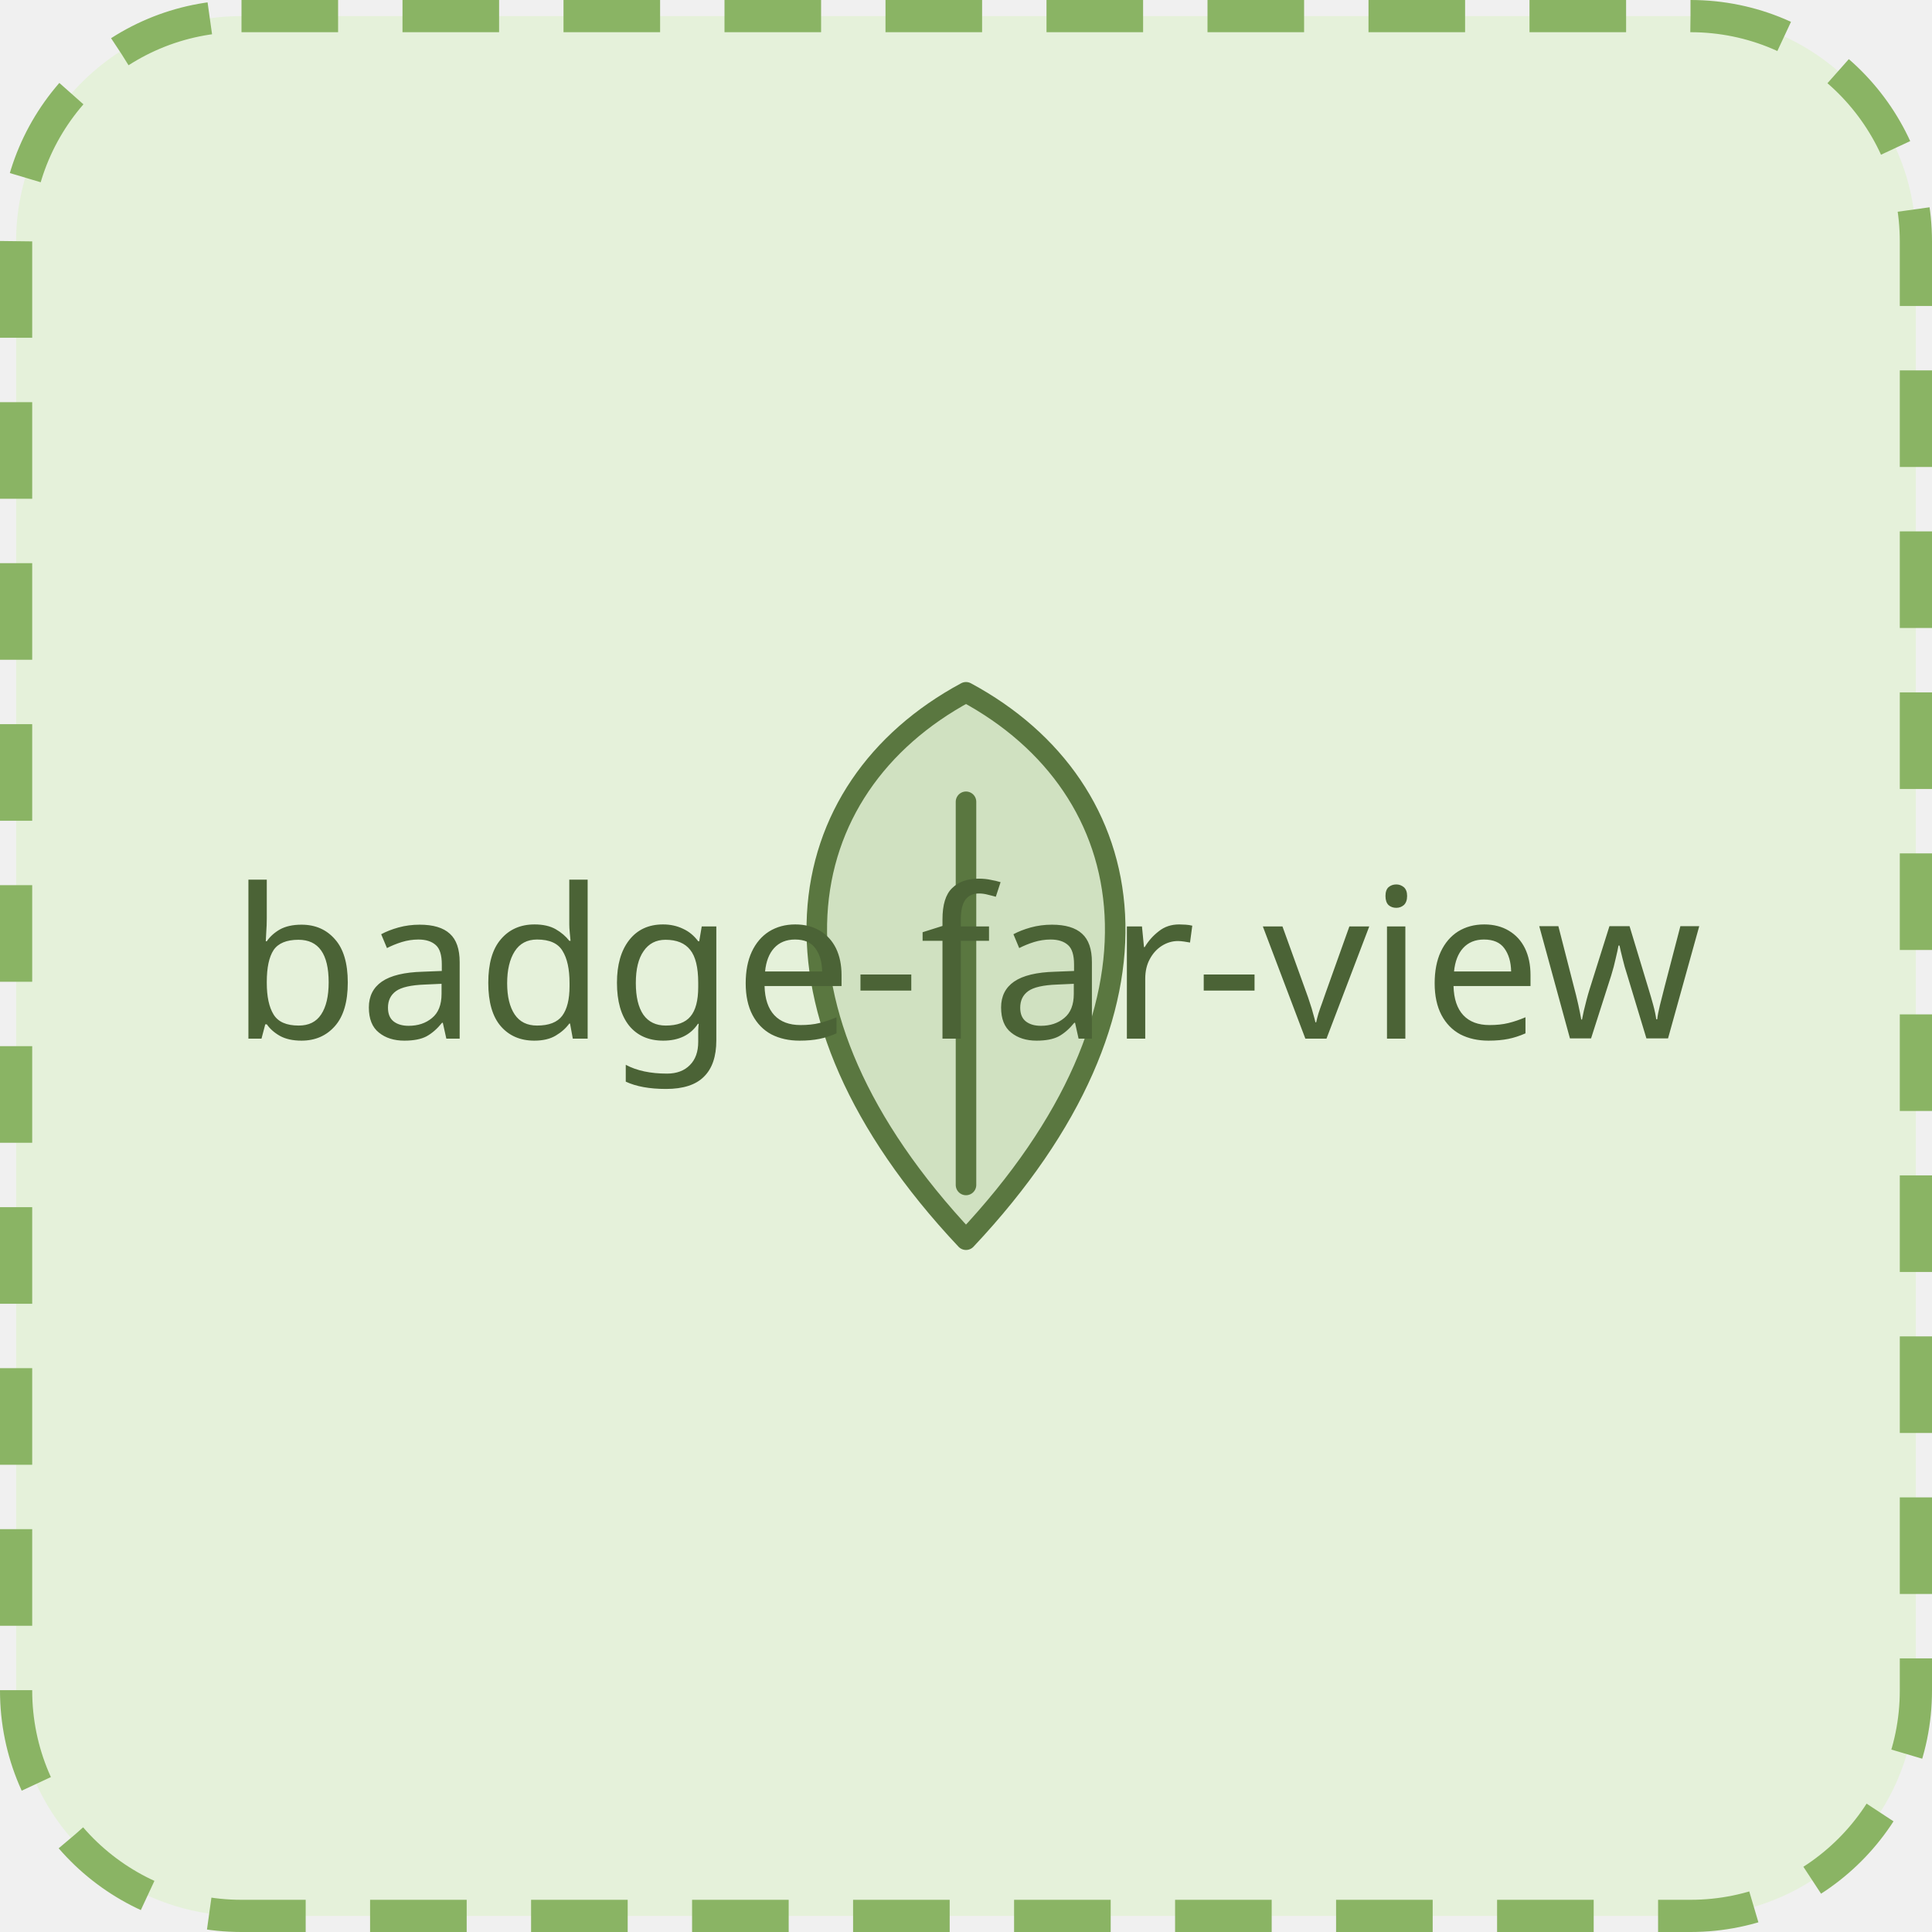
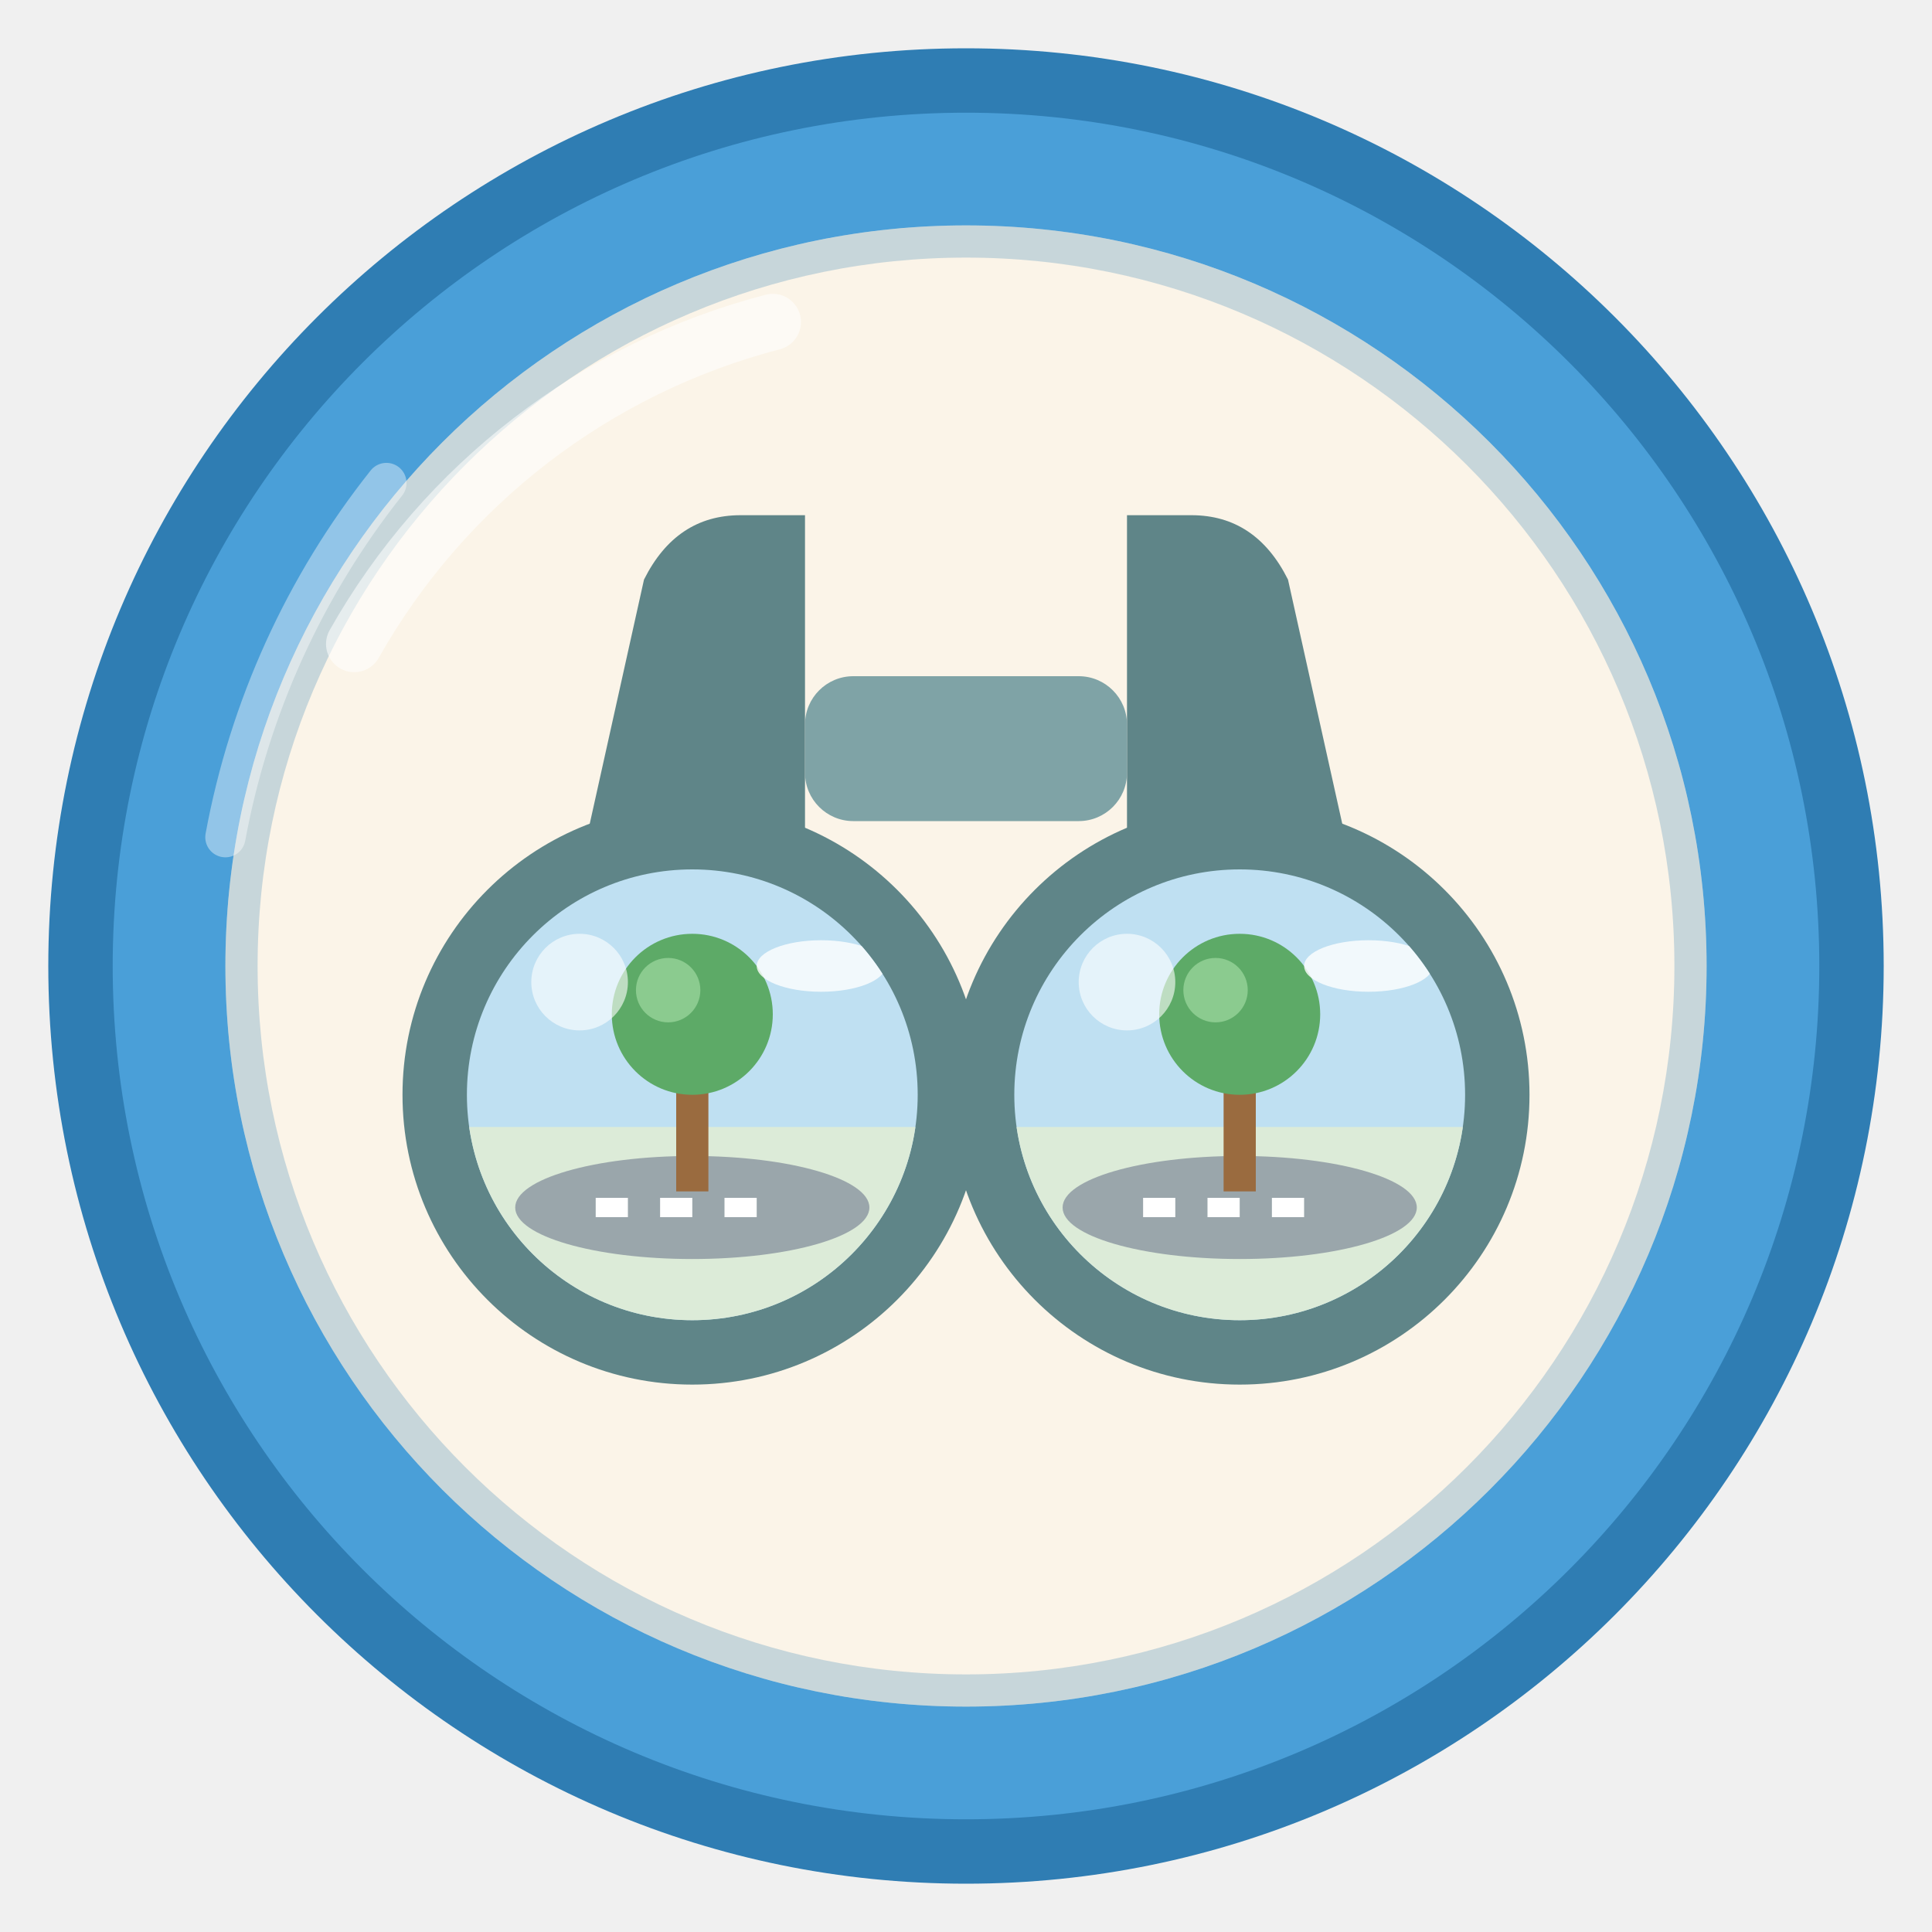
- <svg xmlns="http://www.w3.org/2000/svg" width="120" height="120" viewBox="0 0 120 120">
-   <rect x="1" y="1" width="118" height="118" rx="14" fill="hsl(92 45% 90%)" stroke="hsl(92 35% 55%)" stroke-width="2" stroke-dasharray="6 4" />
-   <g transform="translate(39.6 39.6) scale(0.425)" fill="hsl(92 35% 82%)" stroke="hsl(92 30% 36%)" stroke-width="3" stroke-linejoin="round" stroke-linecap="round">
-     <path d="M48 8C74 22 80 54 48 88C16 54 22 22 48 8Z" />
-     <path d="M48 24V80" fill="none" />
+ <svg xmlns="http://www.w3.org/2000/svg" width="120" height="120" viewBox="0 0 120 120" role="img">
+   <circle cx="60" cy="60" r="57" fill="#2f7db3" />
+   <circle cx="60" cy="60" r="53" fill="#4a9fd8" />
+   <circle cx="60" cy="60" r="46" fill="#fbf4e8" />
+   <circle cx="60" cy="60" r="45" fill="none" stroke="#2f7db3" stroke-opacity=".25" stroke-width="2" />
+   <path d="M22 40A42 42 0 0 1 48 20" fill="none" stroke="#fff" stroke-opacity=".55" stroke-width="3.5" stroke-linecap="round" />
+   <path d="M14 52A50 50 0 0 1 24 30" fill="none" stroke="#fff" stroke-opacity=".4" stroke-width="2.5" stroke-linecap="round" />
+   <defs>
+     <clipPath id="bfv1">
+       <circle cx="43" cy="68" r="14" />
+     </clipPath>
+     <clipPath id="bfv2">
+       <circle cx="77" cy="68" r="14" />
+     </clipPath>
+   </defs>
+   <path d="M36 54L40 36Q42 32 46 32L50 32L50 54ZM84 54L80 36Q78 32 74 32L70 32L70 54Z" fill="#5f8588" />
+   <rect x="50" y="42" width="20" height="9" rx="3" fill="#7FA3A6" />
+   <circle cx="43" cy="68" r="18" fill="#5f8588" />
+   <circle cx="77" cy="68" r="18" fill="#5f8588" />
+   <circle cx="43" cy="68" r="14" fill="#bfe0f2" />
+   <circle cx="77" cy="68" r="14" fill="#bfe0f2" />
+   <g clip-path="url(#bfv1)">
+     <rect x="27" y="70" width="32" height="16" rx="0" fill="#dcebd8" />
+     <ellipse cx="43" cy="75" rx="11" ry="3.2" fill="#9aa6ab" />
+     <path d="M37 75h12" stroke="#fff" stroke-width="1.2" stroke-dasharray="2 2" />
+     <rect x="42" y="66" width="2" height="8" rx="0" fill="#9A6B3F" />
+     <circle cx="43" cy="63" r="5" fill="#5DAA67" />
+     <circle cx="41.5" cy="61.5" r="2" fill="#8BCB8F" />
+     <ellipse cx="51" cy="60" rx="4" ry="1.6" fill="#fff" opacity=".8" />
  </g>
-   <text dominant-baseline="middle" x="50%" y="50%" text-anchor="middle" font-family="sans-serif" font-size="13" fill="hsl(92 30% 30%)">badge-far-view</text>
+   <g clip-path="url(#bfv2)">
+     <rect x="61" y="70" width="32" height="16" rx="0" fill="#dcebd8" />
+     <ellipse cx="77" cy="75" rx="11" ry="3.2" fill="#9aa6ab" />
+     <path d="M71 75h12" stroke="#fff" stroke-width="1.2" stroke-dasharray="2 2" />
+     <rect x="76" y="66" width="2" height="8" rx="0" fill="#9A6B3F" />
+     <circle cx="77" cy="63" r="5" fill="#5DAA67" />
+     <circle cx="75.5" cy="61.5" r="2" fill="#8BCB8F" />
+     <ellipse cx="85" cy="60" rx="4" ry="1.6" fill="#fff" opacity=".8" />
+   </g>
+   <circle cx="36" cy="61" r="3" fill="#fff" opacity=".6" />
+   <circle cx="70" cy="61" r="3" fill="#fff" opacity=".6" />
</svg>
